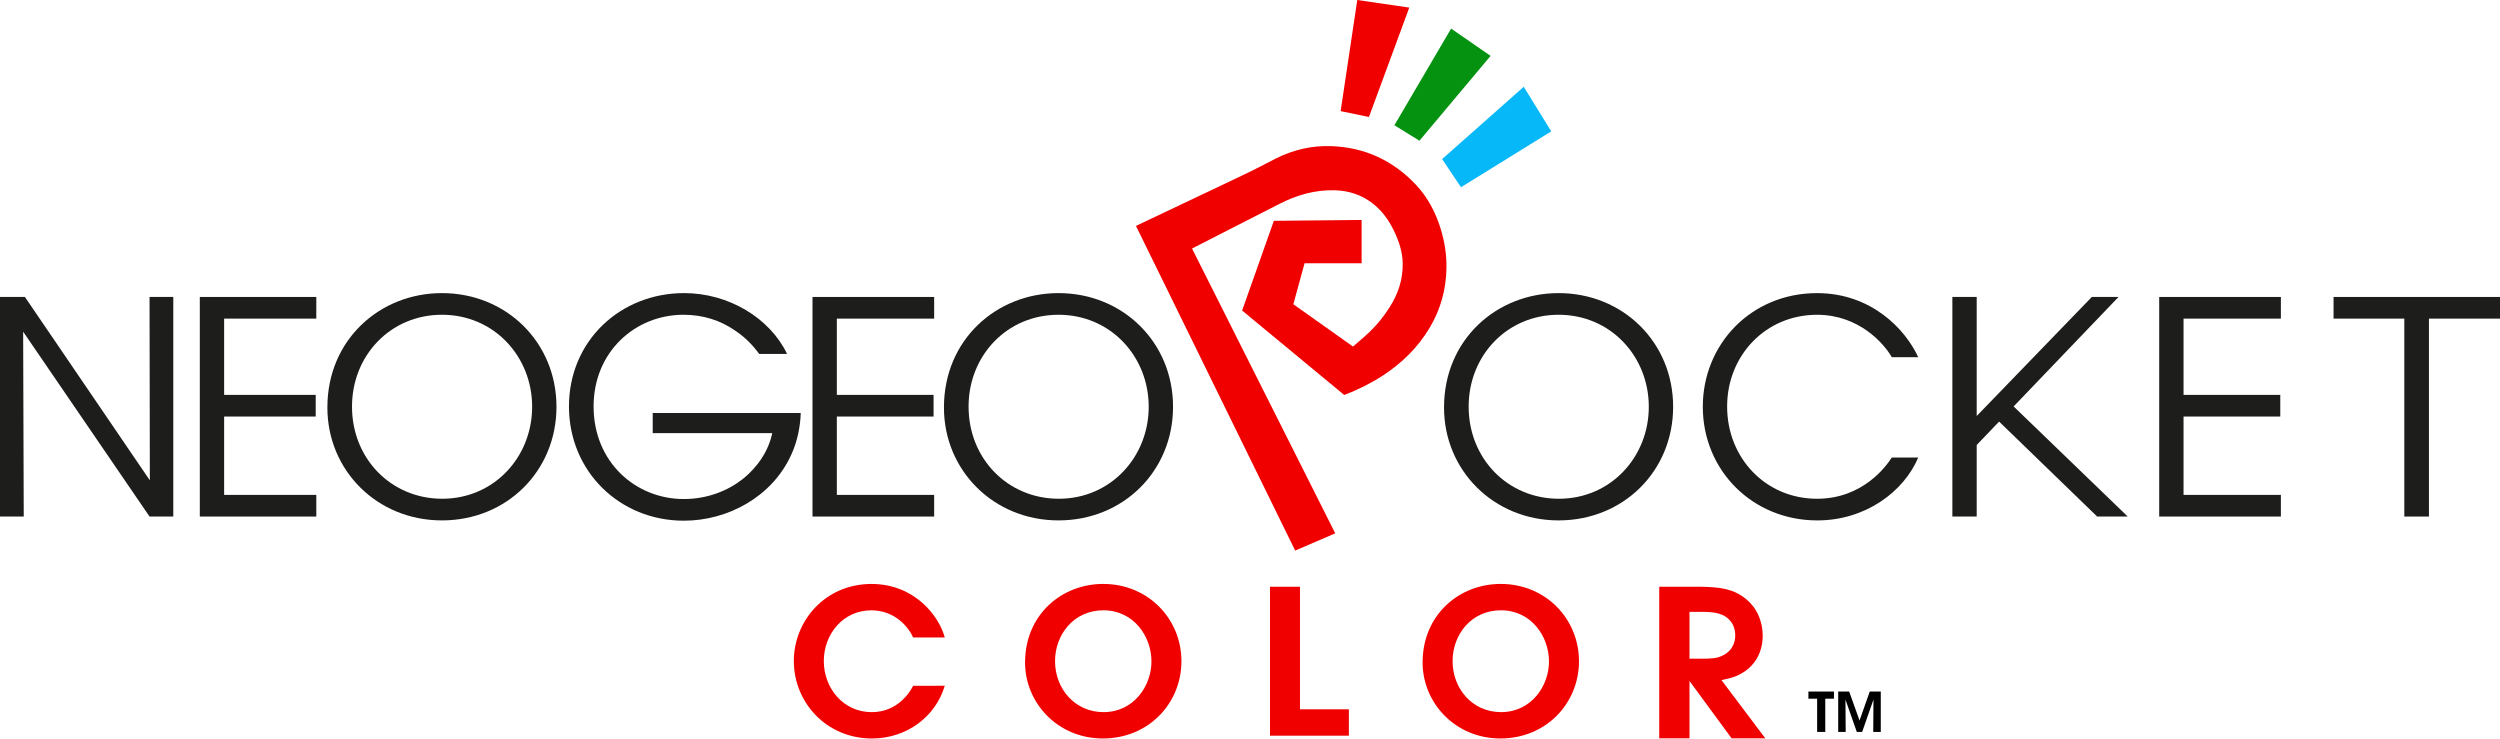
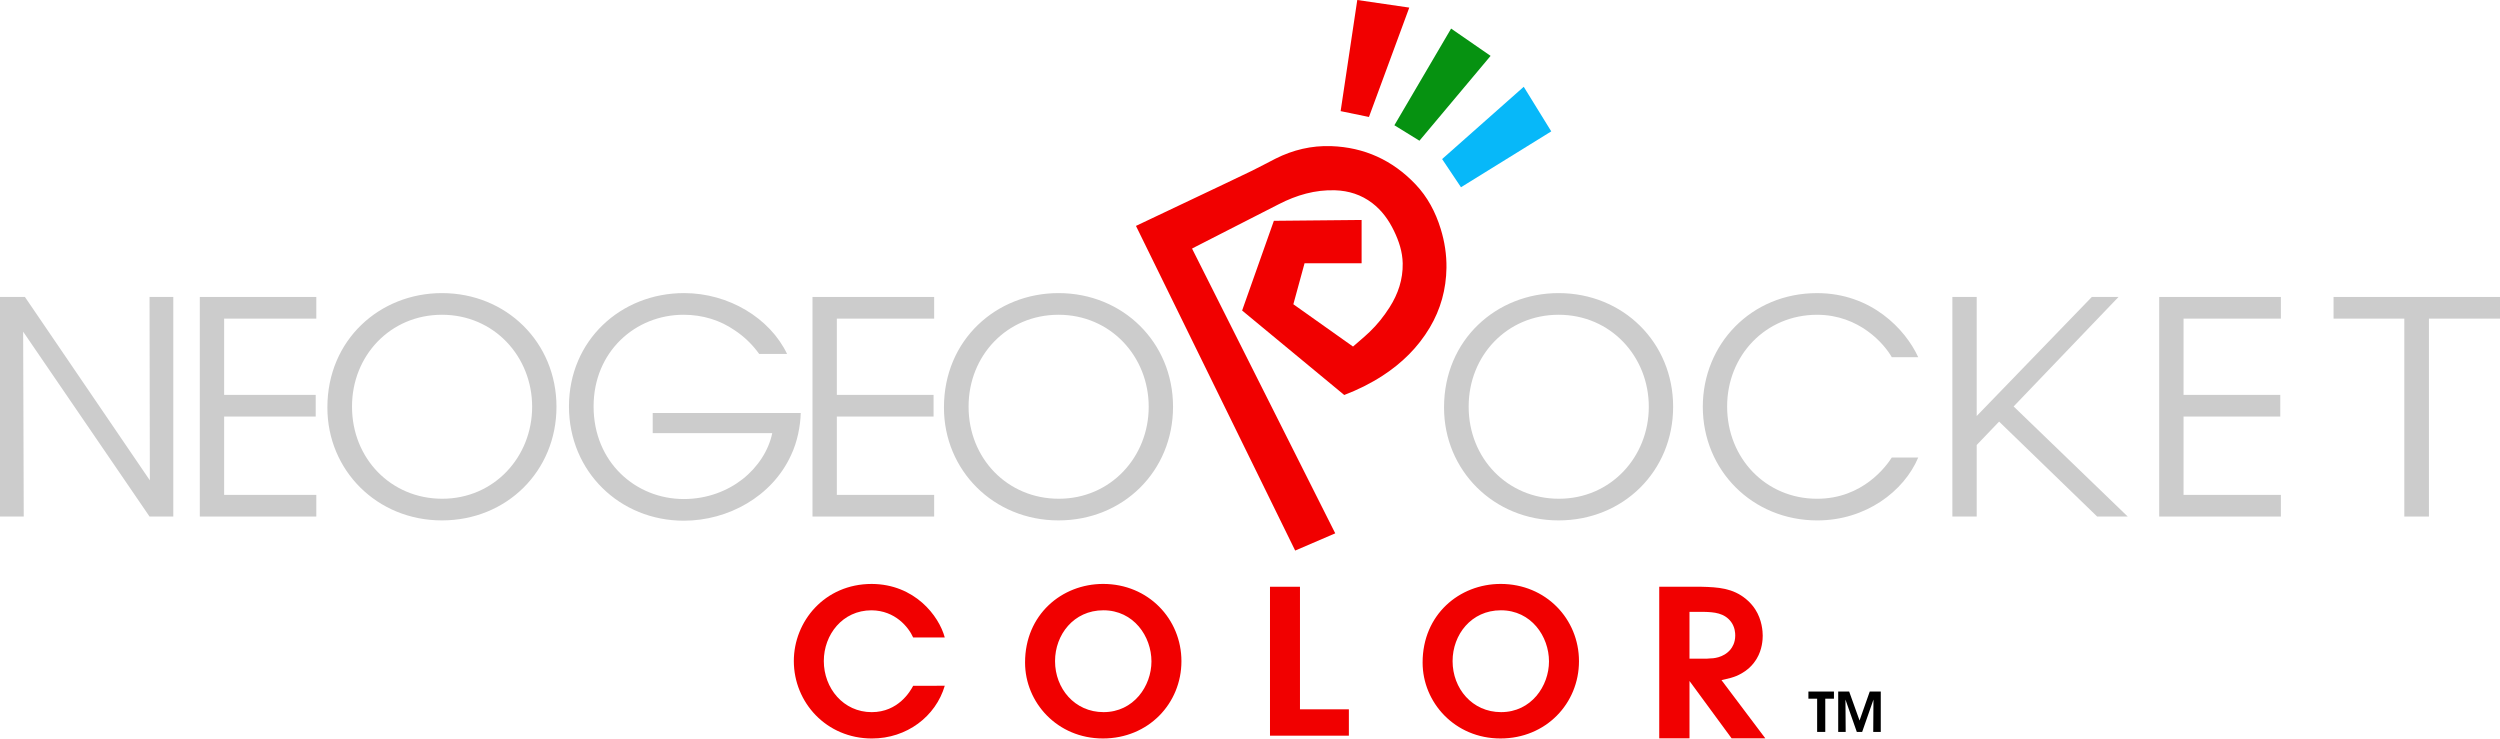
<svg xmlns="http://www.w3.org/2000/svg" version="1.1" id="Ebene_3" x="0px" y="0px" width="566.927px" height="167.468px" viewBox="0 0 566.927 167.468" enable-background="new 0 0 566.927 167.468" xml:space="preserve">
-   <g>
-     <g>
-       <path fill="#1D1D1B" d="M33.98,108.929l-0.068-41.587h5.384v49.797h-5.384L5.249,75.215l0.135,41.924H0V67.342h5.652    L33.98,108.929z" />
-       <path fill="#1D1D1B" d="M45.31,67.342h26.419v4.912H50.827v17.294h20.767v4.912H50.827v17.767h20.902v4.912H45.31V67.342z" />
-       <path fill="#1D1D1B" d="M74.242,92.375c0-15.341,11.911-25.908,25.976-25.908c14.602,0,25.975,11.171,25.975,25.773    c0,14.604-11.305,25.773-25.975,25.773c-14.738,0-25.976-11.373-25.976-25.572V92.375z M79.827,92.24    c0,11.709,8.815,20.861,20.458,20.861c11.776,0,20.39-9.486,20.39-20.861c0-11.373-8.613-20.861-20.457-20.861    c-11.709,0-20.391,9.286-20.391,20.792V92.24z" />
-       <path fill="#1D1D1B" d="M172.16,80.262c-1.548-2.153-3.433-3.97-5.586-5.383c-3.23-2.221-7.133-3.5-11.574-3.5    c-10.902,0-20.39,8.344-20.39,20.792c0,12.652,9.556,20.996,20.457,20.996c5.249,0,9.892-1.815,13.324-4.508    c3.5-2.76,5.922-6.527,6.73-10.432h-27.104v-4.576h33.564c-0.067,2.895-0.74,6.527-2.221,9.624    c-4.307,9.354-14.267,14.804-24.293,14.804c-14.535,0-26.042-11.17-26.042-25.908c0-14.938,11.709-25.706,26.109-25.706    c10.094,0,19.448,5.653,23.351,13.795h-6.325V80.262L172.16,80.262z" />
-       <path fill="#1D1D1B" d="M184.25,67.342h27.59v4.912h-22.071v17.294h21.937v4.912h-21.937v17.767h22.071v4.912h-27.59V67.342z" />
-       <path fill="#1D1D1B" d="M214.061,92.375c0-15.341,11.911-25.908,25.975-25.908c14.603,0,25.975,11.171,25.975,25.773    c0,14.604-11.305,25.773-25.975,25.773c-14.737,0-25.975-11.373-25.975-25.572V92.375z M219.646,92.24    c0,11.709,8.815,20.861,20.457,20.861c11.777,0,20.39-9.486,20.39-20.861c0-11.373-8.613-20.861-20.457-20.861    c-11.709,0-20.39,9.286-20.39,20.792V92.24L219.646,92.24z" />
+   <defs id="defs59" />
+   <g id="g54">
+     <g id="g14">
+       <path fill="#1D1D1B" d="M33.98,108.929l-0.068-41.587h5.384v49.797h-5.384L5.249,75.215l0.135,41.924H0V67.342h5.652    L33.98,108.929z" id="path2" style="fill:#cccccc" />
+       <path fill="#1D1D1B" d="M45.31,67.342h26.419v4.912H50.827v17.294h20.767v4.912H50.827v17.767h20.902v4.912H45.31V67.342z" id="path4" style="fill:#cccccc" />
+       <path fill="#1D1D1B" d="M74.242,92.375c0-15.341,11.911-25.908,25.976-25.908c14.602,0,25.975,11.171,25.975,25.773    c0,14.604-11.305,25.773-25.975,25.773c-14.738,0-25.976-11.373-25.976-25.572V92.375z M79.827,92.24    c0,11.709,8.815,20.861,20.458,20.861c11.776,0,20.39-9.486,20.39-20.861c0-11.373-8.613-20.861-20.457-20.861    c-11.709,0-20.391,9.286-20.391,20.792V92.24z" id="path6" style="fill:#cccccc" />
+       <path fill="#1D1D1B" d="M172.16,80.262c-1.548-2.153-3.433-3.97-5.586-5.383c-3.23-2.221-7.133-3.5-11.574-3.5    c-10.902,0-20.39,8.344-20.39,20.792c0,12.652,9.556,20.996,20.457,20.996c5.249,0,9.892-1.815,13.324-4.508    c3.5-2.76,5.922-6.527,6.73-10.432h-27.104v-4.576h33.564c-0.067,2.895-0.74,6.527-2.221,9.624    c-4.307,9.354-14.267,14.804-24.293,14.804c-14.535,0-26.042-11.17-26.042-25.908c0-14.938,11.709-25.706,26.109-25.706    c10.094,0,19.448,5.653,23.351,13.795h-6.325V80.262L172.16,80.262z" id="path8" style="fill:#cccccc" />
+       <path fill="#1D1D1B" d="M184.25,67.342h27.59v4.912h-22.071v17.294h21.937v4.912h-21.937v17.767h22.071v4.912h-27.59V67.342z" id="path10" style="fill:#cccccc" />
+       <path fill="#1D1D1B" d="M214.061,92.375c0-15.341,11.911-25.908,25.975-25.908c14.603,0,25.975,11.171,25.975,25.773    c0,14.604-11.305,25.773-25.975,25.773c-14.737,0-25.975-11.373-25.975-25.572V92.375z M219.646,92.24    c0,11.709,8.815,20.861,20.457,20.861c11.777,0,20.39-9.486,20.39-20.861c0-11.373-8.613-20.861-20.457-20.861    c-11.709,0-20.39,9.286-20.39,20.792V92.24L219.646,92.24z" id="path12" style="fill:#cccccc" />
    </g>
-     <g>
-       <path fill="#1D1D1B" d="M327.466,92.375c0-15.341,11.91-25.908,25.976-25.908c14.603,0,25.976,11.171,25.976,25.773    c0,14.604-11.305,25.773-25.976,25.773c-14.737,0-25.976-11.373-25.976-25.572V92.375z M333.05,92.24    c0,11.709,8.816,20.861,20.459,20.861c11.777,0,20.391-9.486,20.391-20.861c0-11.373-8.613-20.861-20.458-20.861    c-11.708,0-20.392,9.286-20.392,20.792V92.24L333.05,92.24z" />
-       <path fill="#1D1D1B" d="M435.001,103.748c-3.229,7.672-11.91,14.268-22.879,14.268c-14.736,0-25.976-11.373-25.976-25.772    c0-14.2,10.97-25.774,25.906-25.774c12.313,0,20.054,8.21,22.946,14.535h-5.99c-1.684-2.96-7.334-9.623-16.956-9.623    c-11.642,0-20.39,9.219-20.39,20.793c0,11.777,8.813,20.929,20.39,20.929c10.433,0,15.745-7.47,16.956-9.354L435.001,103.748    L435.001,103.748z" />
-       <path fill="#1D1D1B" d="M489.644,67.342h27.592v4.912h-22.072v17.294h21.936v4.912h-21.936v17.767h22.072v4.912h-27.592V67.342    L489.644,67.342z" />
-       <path fill="#1D1D1B" d="M545.228,72.254h-16.047v-4.912h37.746v4.912h-16.113v44.885h-5.586V72.254z" />
+     <g id="g24">
+       <path fill="#1D1D1B" d="M327.466,92.375c0-15.341,11.91-25.908,25.976-25.908c14.603,0,25.976,11.171,25.976,25.773    c0,14.604-11.305,25.773-25.976,25.773c-14.737,0-25.976-11.373-25.976-25.572V92.375z M333.05,92.24    c0,11.709,8.816,20.861,20.459,20.861c11.777,0,20.391-9.486,20.391-20.861c0-11.373-8.613-20.861-20.458-20.861    c-11.708,0-20.392,9.286-20.392,20.792V92.24L333.05,92.24z" id="path16" style="fill:#cccccc" />
+       <path fill="#1D1D1B" d="M435.001,103.748c-3.229,7.672-11.91,14.268-22.879,14.268c-14.736,0-25.976-11.373-25.976-25.772    c0-14.2,10.97-25.774,25.906-25.774c12.313,0,20.054,8.21,22.946,14.535h-5.99c-1.684-2.96-7.334-9.623-16.956-9.623    c-11.642,0-20.39,9.219-20.39,20.793c0,11.777,8.813,20.929,20.39,20.929c10.433,0,15.745-7.47,16.956-9.354L435.001,103.748    L435.001,103.748z" id="path18" style="fill:#cccccc" />
+       <path fill="#1D1D1B" d="M489.644,67.342h27.592v4.912h-22.072v17.294h21.936v4.912h-21.936v17.767h22.072v4.912h-27.592V67.342    L489.644,67.342z" id="path20" style="fill:#cccccc" />
+       <path fill="#1D1D1B" d="M545.228,72.254h-16.047v-4.912h37.746v4.912h-16.113v44.885h-5.586V72.254z" id="path22" style="fill:#cccccc" />
    </g>
-     <path fill="#F10000" d="M214.245,155.511c-2.053,6.982-8.625,11.957-16.521,11.957c-10.314,0-17.707-8.17-17.707-17.569   c0-8.99,6.982-17.479,17.662-17.479c9.721,0.047,15.243,7.211,16.566,12.142h-7.165c-1.049-2.328-4.061-6.115-9.447-6.162   c-6.572,0-10.816,5.521-10.816,11.5c0,6.162,4.427,11.594,10.862,11.594c6.024,0,8.763-4.746,9.401-5.979L214.245,155.511   L214.245,155.511z" />
-     <path fill="#F10000" d="M232.454,150.216c0-10.813,8.306-17.799,17.708-17.799c10.223,0,17.753,7.94,17.753,17.524   s-7.485,17.523-17.799,17.523c-10.36,0-17.662-8.168-17.662-17.203V150.216L232.454,150.216z M239.254,149.943   c0,6.162,4.427,11.547,11,11.547c6.846,0,10.862-5.934,10.862-11.5c0-5.658-4.016-11.594-10.908-11.594   c-6.754,0-10.954,5.567-10.954,11.502V149.943z" />
-     <path fill="#F10000" d="M287.996,133.059h6.799v27.793h11.09v5.979h-17.889V133.059z" />
-     <path fill="#F10000" d="M322.606,150.216c0-10.813,8.306-17.799,17.707-17.799c10.224,0,17.754,7.94,17.754,17.524   s-7.485,17.523-17.799,17.523c-10.358,0-17.662-8.168-17.662-17.203V150.216z M329.406,149.943c0,6.162,4.428,11.547,10.998,11.547   c6.846,0,10.862-5.934,10.862-11.5c0-5.658-4.017-11.594-10.907-11.594c-6.754,0-10.953,5.567-10.953,11.502V149.943   L329.406,149.943z" />
-     <path fill="#1D1D1B" d="M475.574,117.139h6.932l-25.871-24.968l23.783-24.83h-6.055l-26.105,26.998v-6.396V67.342h-5.518v49.797   h5.518v-16.228l5.08-5.306L475.574,117.139z" />
-     <path fill="#F10000" d="M385.808,133.059c3.799,0.096,7.156,0.291,10.176,2.821c0.778,0.636,1.51,1.461,2.045,2.289   c1.559,2.388,1.704,5.063,1.704,5.99c0,0.825-0.097,3.114-1.362,5.209c-0.342,0.532-0.779,1.264-1.802,2.188   c-1.12,0.976-2.288,1.51-2.728,1.704c-0.828,0.341-1.654,0.585-3.456,0.974l9.933,13.193h-7.645l-9.543-12.998v12.998h-6.864   v-34.371L385.808,133.059L385.808,133.059z M383.13,149.369h3.408c0.391,0,0.729,0,1.121-0.049c0.729,0,3.164-0.098,4.771-2.045   c0.388-0.488,1.071-1.51,1.071-3.166c0-0.535-0.049-1.851-0.926-3.064c-1.511-2.047-3.848-2.24-6.186-2.291h-3.262v10.615H383.13z" />
-     <path fill="none" d="M302.794,120.945c-10.838-21.554-21.646-43.05-32.461-64.562c0.06-0.042,0.108-0.083,0.163-0.11   c2.697-1.38,5.395-2.76,8.091-4.138c3.812-1.946,7.625-3.883,11.433-5.839c4.003-2.056,8.21-3.293,12.751-3.146   c3.091,0.1,5.925,0.999,8.411,2.895c2.194,1.674,3.747,3.848,4.937,6.306c1.129,2.332,1.934,4.759,1.979,7.377   c0.063,3.636-1.036,6.924-2.985,9.977c-1.306,2.042-2.796,3.921-4.544,5.584c-1.204,1.146-2.491,2.204-3.739,3.299   c-4.569-3.241-9.041-6.41-13.531-9.593c0.853-3.113,1.693-6.198,2.539-9.291c4.361,0,8.662,0,12.94,0c0-3.277,0-6.527,0-9.823   c-6.682,0.064-13.29,0.127-19.897,0.193c-2.407,6.801-4.803,13.565-7.2,20.342c7.735,6.398,15.444,12.774,23.159,19.157   c3.066-1.169,5.975-2.609,8.713-4.387c4.363-2.835,8-6.396,10.671-10.881c2.481-4.169,3.728-8.71,3.796-13.559   c0.042-3.005-0.414-5.943-1.298-8.823c-1.173-3.816-2.987-7.27-5.755-10.165c-5.189-5.433-11.553-8.353-19.081-8.621   c-4.45-0.158-8.66,0.847-12.632,2.842c-1.789,0.9-3.541,1.872-5.341,2.744c-4.01,1.939-8.04,3.837-12.062,5.748   c-3.547,1.686-7.095,3.366-10.642,5.047c-1.199,0.569-2.399,1.14-3.6,1.71c12.046,24.561,24.078,49.093,36.104,73.625   C296.762,123.541,299.748,122.255,302.794,120.945z" />
-     <path fill="#F10000" d="M302.794,120.945c-3.047,1.311-6.032,2.596-9.086,3.908c-12.025-24.529-24.059-49.063-36.104-73.624   c1.201-0.57,2.4-1.141,3.6-1.71c3.547-1.682,7.095-3.362,10.642-5.047c4.022-1.911,8.052-3.809,12.062-5.748   c1.8-0.872,3.552-1.844,5.341-2.744c3.972-1.996,8.182-3,12.631-2.842c7.529,0.268,13.893,3.188,19.082,8.621   c2.768,2.895,4.582,6.348,5.754,10.165c0.885,2.879,1.341,5.818,1.299,8.823c-0.068,4.849-1.313,9.39-3.796,13.559   c-2.673,4.484-6.308,8.045-10.673,10.881c-2.736,1.776-5.645,3.217-8.711,4.386c-7.715-6.382-15.424-12.758-23.159-19.156   c2.397-6.777,4.793-13.541,7.2-20.342c6.607-0.065,13.218-0.129,19.897-0.193c0,3.296,0,6.546,0,9.823c-4.278,0-8.579,0-12.94,0   c-0.846,3.093-1.688,6.178-2.539,9.291c4.49,3.183,8.961,6.352,13.531,9.593c1.248-1.095,2.535-2.153,3.739-3.299   c1.748-1.663,3.238-3.542,4.543-5.584c1.95-3.053,3.05-6.341,2.986-9.977c-0.048-2.618-0.851-5.045-1.979-7.377   c-1.188-2.458-2.742-4.632-4.937-6.306c-2.486-1.896-5.32-2.794-8.411-2.895c-4.541-0.147-8.748,1.089-12.751,3.146   c-3.806,1.956-7.621,3.893-11.433,5.839c-2.697,1.378-5.395,2.758-8.091,4.138c-0.055,0.028-0.104,0.069-0.163,0.11   C281.149,77.895,291.957,99.391,302.794,120.945z" />
-     <path fill="#F10000" d="M310.439,26.526c-2.162-0.445-4.264-0.879-6.423-1.324c1.257-8.395,2.514-16.788,3.774-25.202   c3.935,0.574,7.832,1.145,11.791,1.724C316.526,10.012,313.488,18.253,310.439,26.526z" />
-     <path fill="#07B8F9" d="M345.539,19.679c2.088,3.381,4.147,6.72,6.241,10.112c-6.819,4.222-13.635,8.44-20.472,12.671   c-1.434-2.14-2.84-4.241-4.278-6.391C333.195,30.612,339.347,25.163,345.539,19.679z" />
-     <path fill="#069211" d="M329.069,6.482c3.017,2.085,5.979,4.134,8.954,6.19c-5.377,6.412-10.738,12.805-16.136,19.239   c-1.888-1.165-3.759-2.319-5.683-3.507C320.475,21.129,324.753,13.837,329.069,6.482z" />
-     <g>
-       <path d="M412.074,158.443h-1.98v-1.621h5.791v1.621h-1.967v7.535h-1.844V158.443L412.074,158.443z" />
-       <path d="M416.851,165.979v-9.156h2.486l2.354,6.57l2.313-6.57h2.5v9.156h-1.709l0.051-7.338l-2.563,7.338h-1.213l-2.574-7.338    l0.051,7.338H416.851z" />
+     <path fill="#F10000" d="M214.245,155.511c-2.053,6.982-8.625,11.957-16.521,11.957c-10.314,0-17.707-8.17-17.707-17.569   c0-8.99,6.982-17.479,17.662-17.479c9.721,0.047,15.243,7.211,16.566,12.142h-7.165c-1.049-2.328-4.061-6.115-9.447-6.162   c-6.572,0-10.816,5.521-10.816,11.5c0,6.162,4.427,11.594,10.862,11.594c6.024,0,8.763-4.746,9.401-5.979L214.245,155.511   L214.245,155.511z" id="path26" />
+     <path fill="#F10000" d="M232.454,150.216c0-10.813,8.306-17.799,17.708-17.799c10.223,0,17.753,7.94,17.753,17.524   s-7.485,17.523-17.799,17.523c-10.36,0-17.662-8.168-17.662-17.203V150.216L232.454,150.216z M239.254,149.943   c0,6.162,4.427,11.547,11,11.547c6.846,0,10.862-5.934,10.862-11.5c0-5.658-4.016-11.594-10.908-11.594   c-6.754,0-10.954,5.567-10.954,11.502V149.943z" id="path28" />
+     <path fill="#F10000" d="M287.996,133.059h6.799v27.793h11.09v5.979h-17.889V133.059z" id="path30" />
+     <path fill="#F10000" d="M322.606,150.216c0-10.813,8.306-17.799,17.707-17.799c10.224,0,17.754,7.94,17.754,17.524   s-7.485,17.523-17.799,17.523c-10.358,0-17.662-8.168-17.662-17.203V150.216z M329.406,149.943c0,6.162,4.428,11.547,10.998,11.547   c6.846,0,10.862-5.934,10.862-11.5c0-5.658-4.017-11.594-10.907-11.594c-6.754,0-10.953,5.567-10.953,11.502V149.943   L329.406,149.943z" id="path32" />
+     <path fill="#1D1D1B" d="M475.574,117.139h6.932l-25.871-24.968l23.783-24.83h-6.055l-26.105,26.998v-6.396V67.342h-5.518v49.797   h5.518v-16.228l5.08-5.306L475.574,117.139z" id="path34" style="fill:#cccccc" />
+     <path fill="#F10000" d="M385.808,133.059c3.799,0.096,7.156,0.291,10.176,2.821c0.778,0.636,1.51,1.461,2.045,2.289   c1.559,2.388,1.704,5.063,1.704,5.99c0,0.825-0.097,3.114-1.362,5.209c-0.342,0.532-0.779,1.264-1.802,2.188   c-1.12,0.976-2.288,1.51-2.728,1.704c-0.828,0.341-1.654,0.585-3.456,0.974l9.933,13.193h-7.645l-9.543-12.998v12.998h-6.864   v-34.371L385.808,133.059L385.808,133.059z M383.13,149.369h3.408c0.391,0,0.729,0,1.121-0.049c0.729,0,3.164-0.098,4.771-2.045   c0.388-0.488,1.071-1.51,1.071-3.166c0-0.535-0.049-1.851-0.926-3.064c-1.511-2.047-3.848-2.24-6.186-2.291h-3.262v10.615H383.13z" id="path36" />
+     <path fill="none" d="M302.794,120.945c-10.838-21.554-21.646-43.05-32.461-64.562c0.06-0.042,0.108-0.083,0.163-0.11   c2.697-1.38,5.395-2.76,8.091-4.138c3.812-1.946,7.625-3.883,11.433-5.839c4.003-2.056,8.21-3.293,12.751-3.146   c3.091,0.1,5.925,0.999,8.411,2.895c2.194,1.674,3.747,3.848,4.937,6.306c1.129,2.332,1.934,4.759,1.979,7.377   c0.063,3.636-1.036,6.924-2.985,9.977c-1.306,2.042-2.796,3.921-4.544,5.584c-1.204,1.146-2.491,2.204-3.739,3.299   c-4.569-3.241-9.041-6.41-13.531-9.593c0.853-3.113,1.693-6.198,2.539-9.291c4.361,0,8.662,0,12.94,0c0-3.277,0-6.527,0-9.823   c-6.682,0.064-13.29,0.127-19.897,0.193c-2.407,6.801-4.803,13.565-7.2,20.342c7.735,6.398,15.444,12.774,23.159,19.157   c3.066-1.169,5.975-2.609,8.713-4.387c4.363-2.835,8-6.396,10.671-10.881c2.481-4.169,3.728-8.71,3.796-13.559   c0.042-3.005-0.414-5.943-1.298-8.823c-1.173-3.816-2.987-7.27-5.755-10.165c-5.189-5.433-11.553-8.353-19.081-8.621   c-4.45-0.158-8.66,0.847-12.632,2.842c-1.789,0.9-3.541,1.872-5.341,2.744c-4.01,1.939-8.04,3.837-12.062,5.748   c-3.547,1.686-7.095,3.366-10.642,5.047c-1.199,0.569-2.399,1.14-3.6,1.71c12.046,24.561,24.078,49.093,36.104,73.625   C296.762,123.541,299.748,122.255,302.794,120.945z" id="path38" />
+     <path fill="#F10000" d="M302.794,120.945c-3.047,1.311-6.032,2.596-9.086,3.908c-12.025-24.529-24.059-49.063-36.104-73.624   c1.201-0.57,2.4-1.141,3.6-1.71c3.547-1.682,7.095-3.362,10.642-5.047c4.022-1.911,8.052-3.809,12.062-5.748   c1.8-0.872,3.552-1.844,5.341-2.744c3.972-1.996,8.182-3,12.631-2.842c7.529,0.268,13.893,3.188,19.082,8.621   c2.768,2.895,4.582,6.348,5.754,10.165c0.885,2.879,1.341,5.818,1.299,8.823c-0.068,4.849-1.313,9.39-3.796,13.559   c-2.673,4.484-6.308,8.045-10.673,10.881c-2.736,1.776-5.645,3.217-8.711,4.386c-7.715-6.382-15.424-12.758-23.159-19.156   c2.397-6.777,4.793-13.541,7.2-20.342c6.607-0.065,13.218-0.129,19.897-0.193c0,3.296,0,6.546,0,9.823c-4.278,0-8.579,0-12.94,0   c-0.846,3.093-1.688,6.178-2.539,9.291c4.49,3.183,8.961,6.352,13.531,9.593c1.248-1.095,2.535-2.153,3.739-3.299   c1.748-1.663,3.238-3.542,4.543-5.584c1.95-3.053,3.05-6.341,2.986-9.977c-0.048-2.618-0.851-5.045-1.979-7.377   c-1.188-2.458-2.742-4.632-4.937-6.306c-2.486-1.896-5.32-2.794-8.411-2.895c-4.541-0.147-8.748,1.089-12.751,3.146   c-3.806,1.956-7.621,3.893-11.433,5.839c-2.697,1.378-5.395,2.758-8.091,4.138c-0.055,0.028-0.104,0.069-0.163,0.11   C281.149,77.895,291.957,99.391,302.794,120.945z" id="path40" />
+     <path fill="#F10000" d="M310.439,26.526c-2.162-0.445-4.264-0.879-6.423-1.324c1.257-8.395,2.514-16.788,3.774-25.202   c3.935,0.574,7.832,1.145,11.791,1.724C316.526,10.012,313.488,18.253,310.439,26.526z" id="path42" />
+     <path fill="#07B8F9" d="M345.539,19.679c2.088,3.381,4.147,6.72,6.241,10.112c-6.819,4.222-13.635,8.44-20.472,12.671   c-1.434-2.14-2.84-4.241-4.278-6.391C333.195,30.612,339.347,25.163,345.539,19.679z" id="path44" />
+     <path fill="#069211" d="M329.069,6.482c3.017,2.085,5.979,4.134,8.954,6.19c-5.377,6.412-10.738,12.805-16.136,19.239   c-1.888-1.165-3.759-2.319-5.683-3.507C320.475,21.129,324.753,13.837,329.069,6.482z" id="path46" />
+     <g id="g52">
+       <path d="M412.074,158.443h-1.98v-1.621h5.791v1.621h-1.967v7.535h-1.844V158.443L412.074,158.443z" id="path48" />
+       <path d="M416.851,165.979v-9.156h2.486l2.354,6.57l2.313-6.57h2.5v9.156h-1.709l0.051-7.338l-2.563,7.338h-1.213l-2.574-7.338    l0.051,7.338H416.851z" id="path50" />
    </g>
  </g>
</svg>
